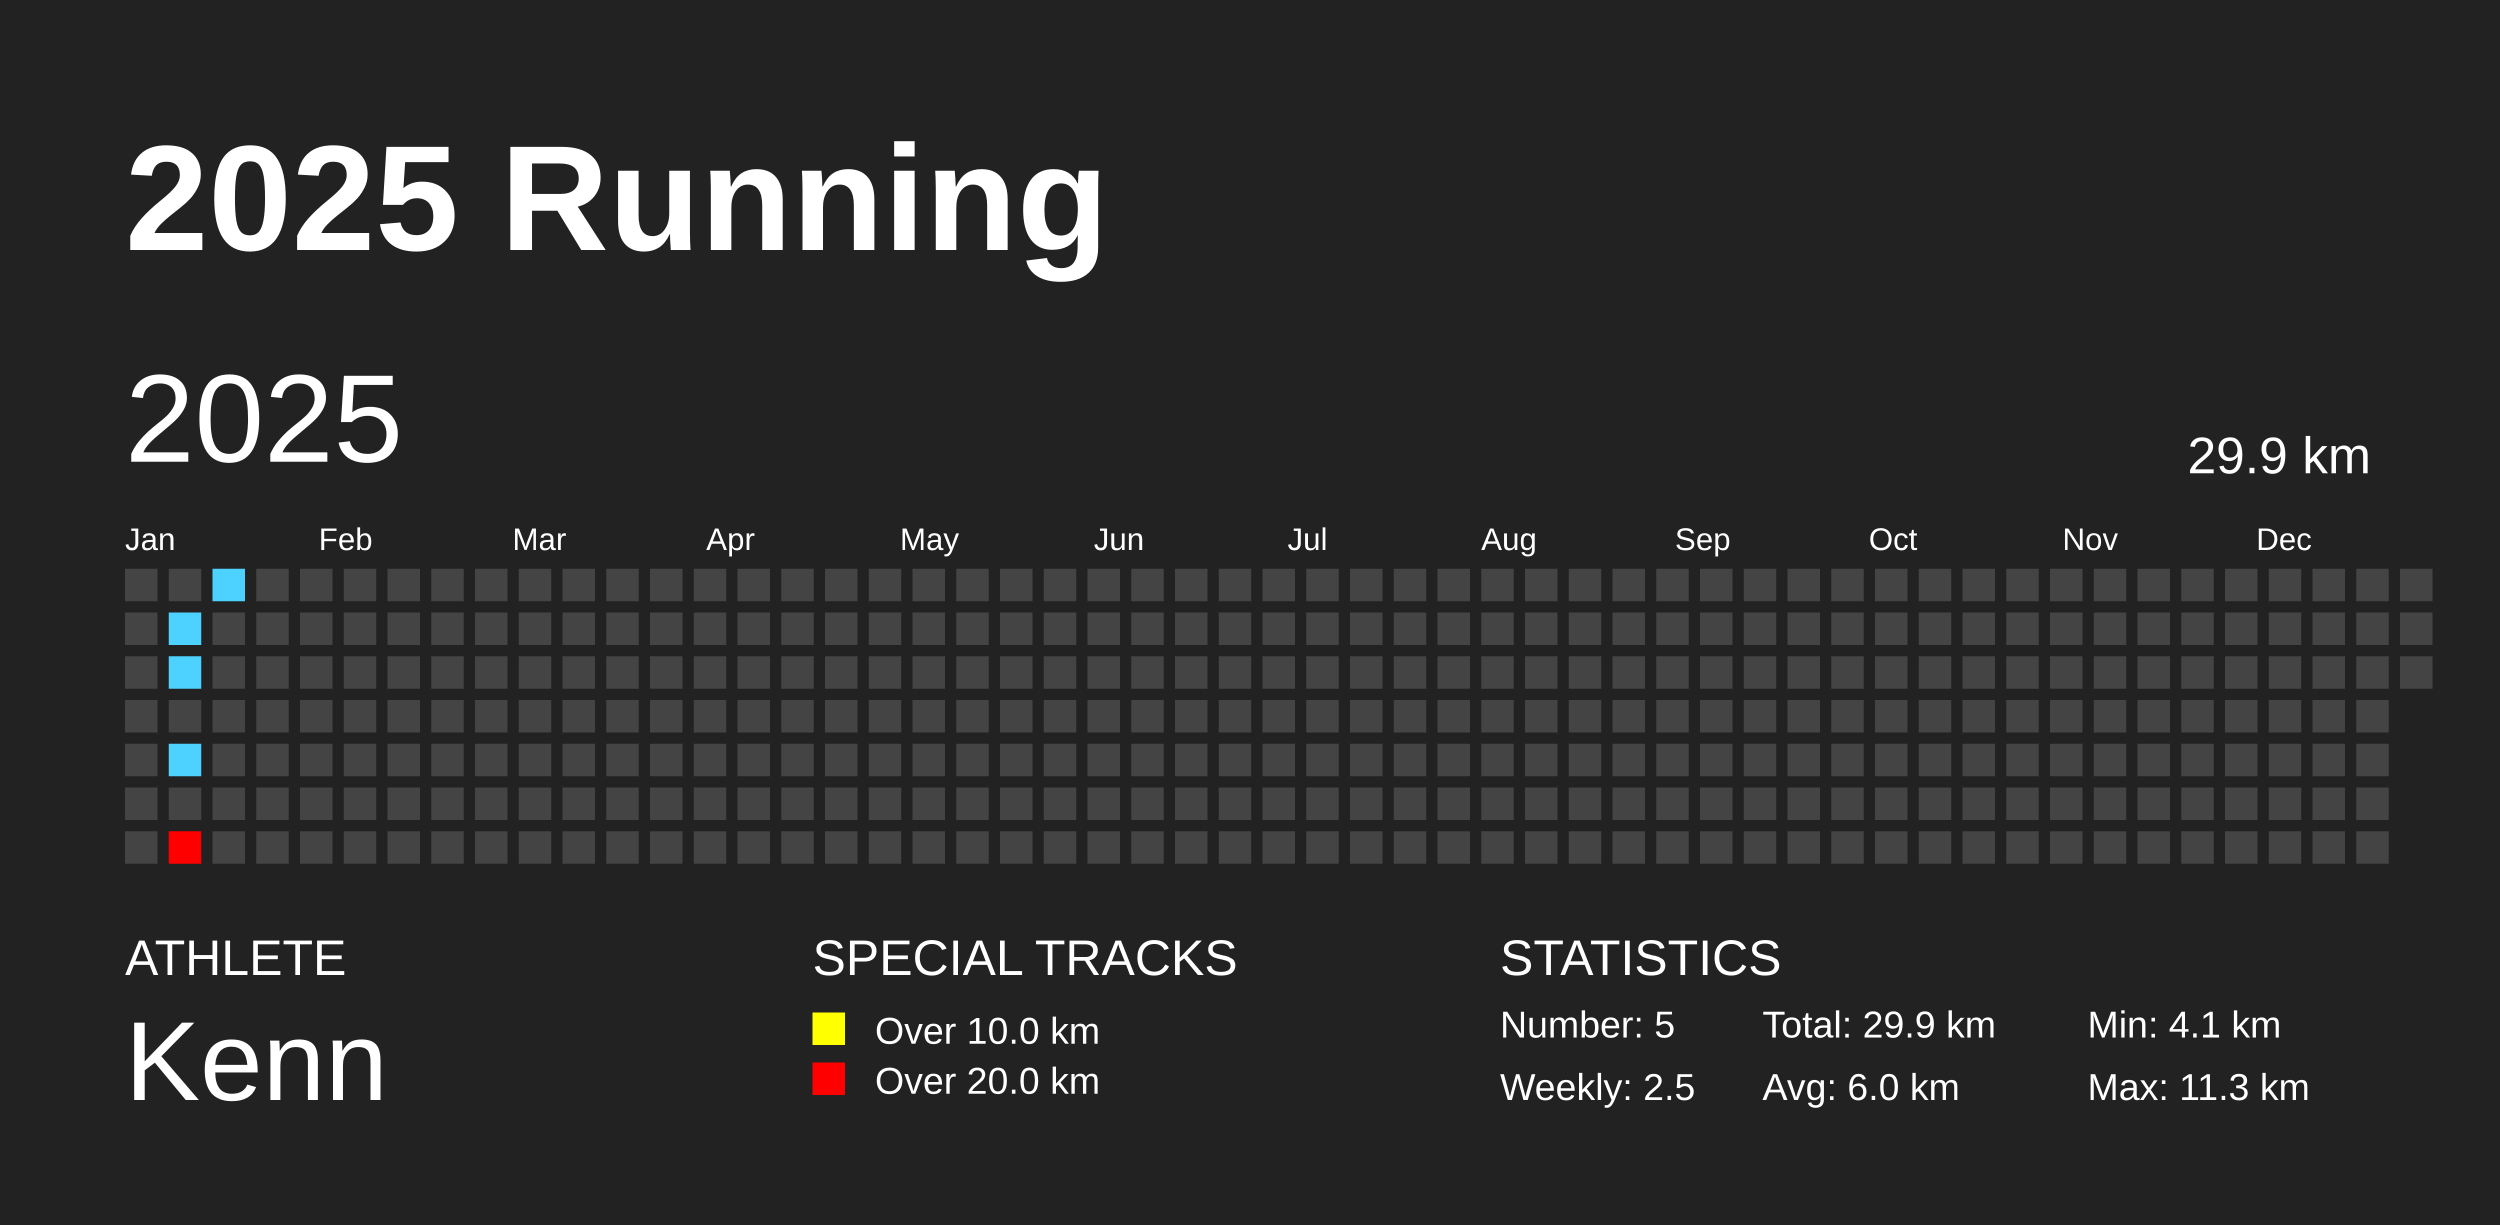
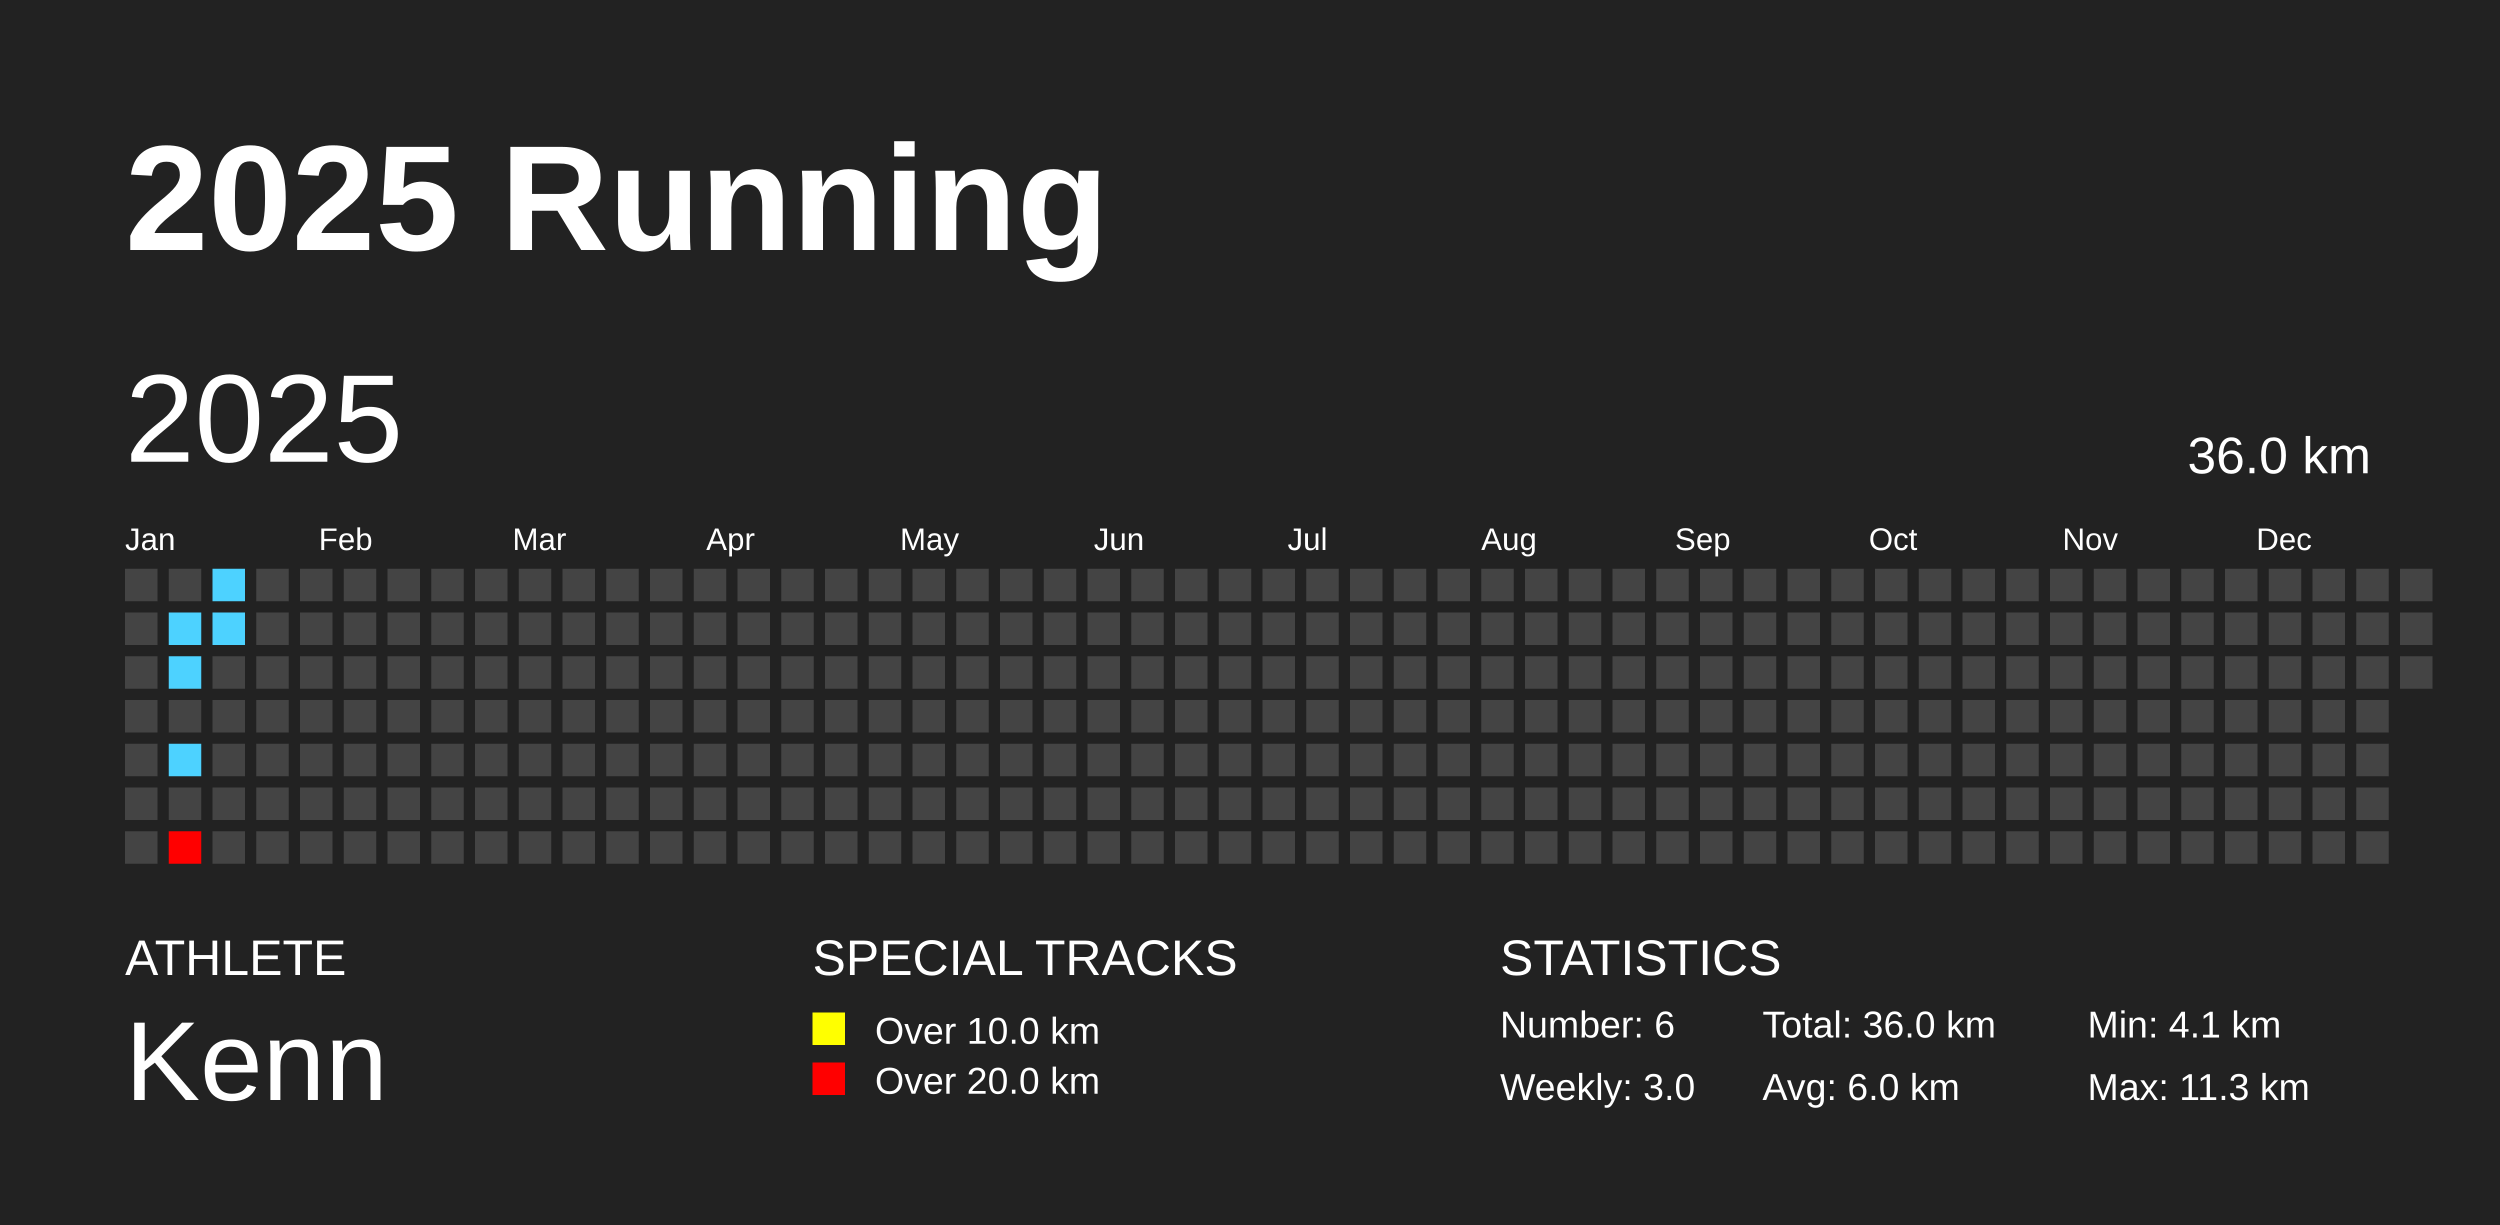
<svg xmlns="http://www.w3.org/2000/svg" baseProfile="full" height="98mm" version="1.1" viewBox="0,0,200,98" width="200mm">
  <defs />
  <rect fill="#222222" height="98" width="200" x="0" y="0" />
  <text fill="#FFFFFF" style="font-size:12px; font-family:Arial; font-weight:bold;" x="10" y="20">2025 Running</text>
  <text fill="#FFFFFF" style="font-size:4px; font-family:Arial" x="10" y="78">ATHLETE</text>
  <text fill="#FFFFFF" style="font-size:9px; font-family:Arial" x="10" y="88">Kenn</text>
  <text fill="#FFFFFF" style="font-size:4px; font-family:Arial" x="65" y="78">SPECIAL TRACKS</text>
  <rect fill="yellow" height="2.6" width="2.6" x="65" y="81" />
  <text fill="#FFFFFF" style="font-size:3px; font-family:Arial" x="70" y="83.5">Over 10.0 km</text>
  <rect fill="red" height="2.6" width="2.6" x="65" y="85" />
  <text fill="#FFFFFF" style="font-size:3px; font-family:Arial" x="70" y="87.5">Over 20.0 km</text>
  <text fill="#FFFFFF" style="font-size:4px; font-family:Arial" x="120" y="78">STATISTICS</text>
-   <text fill="#FFFFFF" style="font-size:3px; font-family:Arial" x="120" y="83">Number: 5</text>
-   <text fill="#FFFFFF" style="font-size:3px; font-family:Arial" x="120" y="88">Weekly: 2.5</text>
-   <text fill="#FFFFFF" style="font-size:3px; font-family:Arial" x="141" y="83">Total: 29.9 km</text>
+   <text fill="#FFFFFF" style="font-size:3px; font-family:Arial" x="120" y="83">Number: 6</text>
+   <text fill="#FFFFFF" style="font-size:3px; font-family:Arial" x="120" y="88">Weekly: 3.0</text>
+   <text fill="#FFFFFF" style="font-size:3px; font-family:Arial" x="141" y="83">Total: 36.0 km</text>
  <text fill="#FFFFFF" style="font-size:3px; font-family:Arial" x="141" y="88">Avg: 6.0 km</text>
  <text fill="#FFFFFF" style="font-size:3px; font-family:Arial" x="167" y="83">Min: 4.1 km</text>
  <text fill="#FFFFFF" style="font-size:3px; font-family:Arial" x="167" y="88">Max: 11.3 km</text>
  <text dominant-baseline="hanging" fill="#FFFFFF" style="font-size:10.0px; font-family:Arial;" x="10" y="30">2025</text>
-   <text dominant-baseline="hanging" fill="#FFFFFF" style="font-size:4.125px; font-family:Arial;" x="175" y="35">29.9 km</text>
+   <text dominant-baseline="hanging" fill="#FFFFFF" style="font-size:4.125px; font-family:Arial;" x="175" y="35">36.0 km</text>
  <text fill="#FFFFFF" style="font-size:2.5px; font-family:Arial" x="10.0" y="44">Jan</text>
  <text fill="#FFFFFF" style="font-size:2.5px; font-family:Arial" x="25.5" y="44">Feb</text>
  <text fill="#FFFFFF" style="font-size:2.5px; font-family:Arial" x="41.0" y="44">Mar</text>
  <text fill="#FFFFFF" style="font-size:2.5px; font-family:Arial" x="56.5" y="44">Apr</text>
  <text fill="#FFFFFF" style="font-size:2.5px; font-family:Arial" x="72.0" y="44">May</text>
  <text fill="#FFFFFF" style="font-size:2.5px; font-family:Arial" x="87.5" y="44">Jun</text>
  <text fill="#FFFFFF" style="font-size:2.5px; font-family:Arial" x="103.0" y="44">Jul</text>
  <text fill="#FFFFFF" style="font-size:2.5px; font-family:Arial" x="118.5" y="44">Aug</text>
  <text fill="#FFFFFF" style="font-size:2.5px; font-family:Arial" x="134.0" y="44">Sep</text>
  <text fill="#FFFFFF" style="font-size:2.5px; font-family:Arial" x="149.5" y="44">Oct</text>
  <text fill="#FFFFFF" style="font-size:2.5px; font-family:Arial" x="165.0" y="44">Nov</text>
  <text fill="#FFFFFF" style="font-size:2.5px; font-family:Arial" x="180.5" y="44">Dec</text>
  <rect fill="#444444" height="2.6" width="2.6" x="10.0" y="45.5" />
  <rect fill="#444444" height="2.6" width="2.6" x="10.0" y="49.0" />
  <rect fill="#444444" height="2.6" width="2.6" x="10.0" y="52.5" />
  <rect fill="#444444" height="2.6" width="2.6" x="10.0" y="56.0" />
  <rect fill="#444444" height="2.6" width="2.6" x="10.0" y="59.5" />
  <rect fill="#444444" height="2.6" width="2.6" x="10.0" y="63.0" />
  <rect fill="#444444" height="2.6" width="2.6" x="10.0" y="66.5" />
  <rect fill="#444444" height="2.6" width="2.6" x="13.5" y="45.5" />
  <rect fill="#4dd2ff" height="2.6" width="2.6" x="13.5" y="49.0" />
  <rect fill="#4dd2ff" height="2.6" width="2.6" x="13.5" y="52.5" />
  <rect fill="#444444" height="2.6" width="2.6" x="13.5" y="56.0" />
  <rect fill="#4dd2ff" height="2.6" width="2.6" x="13.5" y="59.5" />
  <rect fill="#444444" height="2.6" width="2.6" x="13.5" y="63.0" />
  <rect fill="#ff0000" height="2.6" width="2.6" x="13.5" y="66.5" />
  <rect fill="#4dd2ff" height="2.6" width="2.6" x="17.0" y="45.5" />
-   <rect fill="#444444" height="2.6" width="2.6" x="17.0" y="49.0" />
+   <rect fill="#4dd2ff" height="2.6" width="2.6" x="17.0" y="49.0" />
  <rect fill="#444444" height="2.6" width="2.6" x="17.0" y="52.5" />
  <rect fill="#444444" height="2.6" width="2.6" x="17.0" y="56.0" />
  <rect fill="#444444" height="2.6" width="2.6" x="17.0" y="59.5" />
  <rect fill="#444444" height="2.6" width="2.6" x="17.0" y="63.0" />
  <rect fill="#444444" height="2.6" width="2.6" x="17.0" y="66.5" />
  <rect fill="#444444" height="2.6" width="2.6" x="20.5" y="45.5" />
  <rect fill="#444444" height="2.6" width="2.6" x="20.5" y="49.0" />
  <rect fill="#444444" height="2.6" width="2.6" x="20.5" y="52.5" />
  <rect fill="#444444" height="2.6" width="2.6" x="20.5" y="56.0" />
  <rect fill="#444444" height="2.6" width="2.6" x="20.5" y="59.5" />
  <rect fill="#444444" height="2.6" width="2.6" x="20.5" y="63.0" />
  <rect fill="#444444" height="2.6" width="2.6" x="20.5" y="66.5" />
  <rect fill="#444444" height="2.6" width="2.6" x="24.0" y="45.5" />
  <rect fill="#444444" height="2.6" width="2.6" x="24.0" y="49.0" />
  <rect fill="#444444" height="2.6" width="2.6" x="24.0" y="52.5" />
  <rect fill="#444444" height="2.6" width="2.6" x="24.0" y="56.0" />
  <rect fill="#444444" height="2.6" width="2.6" x="24.0" y="59.5" />
  <rect fill="#444444" height="2.6" width="2.6" x="24.0" y="63.0" />
  <rect fill="#444444" height="2.6" width="2.6" x="24.0" y="66.5" />
  <rect fill="#444444" height="2.6" width="2.6" x="27.5" y="45.5" />
  <rect fill="#444444" height="2.6" width="2.6" x="27.5" y="49.0" />
  <rect fill="#444444" height="2.6" width="2.6" x="27.5" y="52.5" />
  <rect fill="#444444" height="2.6" width="2.6" x="27.5" y="56.0" />
  <rect fill="#444444" height="2.6" width="2.6" x="27.5" y="59.5" />
  <rect fill="#444444" height="2.6" width="2.6" x="27.5" y="63.0" />
  <rect fill="#444444" height="2.6" width="2.6" x="27.5" y="66.5" />
  <rect fill="#444444" height="2.6" width="2.6" x="31.0" y="45.5" />
  <rect fill="#444444" height="2.6" width="2.6" x="31.0" y="49.0" />
  <rect fill="#444444" height="2.6" width="2.6" x="31.0" y="52.5" />
  <rect fill="#444444" height="2.6" width="2.6" x="31.0" y="56.0" />
  <rect fill="#444444" height="2.6" width="2.6" x="31.0" y="59.5" />
  <rect fill="#444444" height="2.6" width="2.6" x="31.0" y="63.0" />
  <rect fill="#444444" height="2.6" width="2.6" x="31.0" y="66.5" />
  <rect fill="#444444" height="2.6" width="2.6" x="34.5" y="45.5" />
  <rect fill="#444444" height="2.6" width="2.6" x="34.5" y="49.0" />
  <rect fill="#444444" height="2.6" width="2.6" x="34.5" y="52.5" />
  <rect fill="#444444" height="2.6" width="2.6" x="34.5" y="56.0" />
  <rect fill="#444444" height="2.6" width="2.6" x="34.5" y="59.5" />
  <rect fill="#444444" height="2.6" width="2.6" x="34.5" y="63.0" />
  <rect fill="#444444" height="2.6" width="2.6" x="34.5" y="66.5" />
  <rect fill="#444444" height="2.6" width="2.6" x="38.0" y="45.5" />
  <rect fill="#444444" height="2.6" width="2.6" x="38.0" y="49.0" />
  <rect fill="#444444" height="2.6" width="2.6" x="38.0" y="52.5" />
  <rect fill="#444444" height="2.6" width="2.6" x="38.0" y="56.0" />
  <rect fill="#444444" height="2.6" width="2.6" x="38.0" y="59.5" />
  <rect fill="#444444" height="2.6" width="2.6" x="38.0" y="63.0" />
  <rect fill="#444444" height="2.6" width="2.6" x="38.0" y="66.5" />
  <rect fill="#444444" height="2.6" width="2.6" x="41.5" y="45.5" />
  <rect fill="#444444" height="2.6" width="2.6" x="41.5" y="49.0" />
  <rect fill="#444444" height="2.6" width="2.6" x="41.5" y="52.5" />
  <rect fill="#444444" height="2.6" width="2.6" x="41.5" y="56.0" />
  <rect fill="#444444" height="2.6" width="2.6" x="41.5" y="59.5" />
  <rect fill="#444444" height="2.6" width="2.6" x="41.5" y="63.0" />
  <rect fill="#444444" height="2.6" width="2.6" x="41.5" y="66.5" />
  <rect fill="#444444" height="2.6" width="2.6" x="45.0" y="45.5" />
  <rect fill="#444444" height="2.6" width="2.6" x="45.0" y="49.0" />
  <rect fill="#444444" height="2.6" width="2.6" x="45.0" y="52.5" />
  <rect fill="#444444" height="2.6" width="2.6" x="45.0" y="56.0" />
  <rect fill="#444444" height="2.6" width="2.6" x="45.0" y="59.5" />
  <rect fill="#444444" height="2.6" width="2.6" x="45.0" y="63.0" />
  <rect fill="#444444" height="2.6" width="2.6" x="45.0" y="66.5" />
  <rect fill="#444444" height="2.6" width="2.6" x="48.5" y="45.5" />
  <rect fill="#444444" height="2.6" width="2.6" x="48.5" y="49.0" />
  <rect fill="#444444" height="2.6" width="2.6" x="48.5" y="52.5" />
  <rect fill="#444444" height="2.6" width="2.6" x="48.5" y="56.0" />
  <rect fill="#444444" height="2.6" width="2.6" x="48.5" y="59.5" />
  <rect fill="#444444" height="2.6" width="2.6" x="48.5" y="63.0" />
  <rect fill="#444444" height="2.6" width="2.6" x="48.5" y="66.5" />
  <rect fill="#444444" height="2.6" width="2.6" x="52.0" y="45.5" />
  <rect fill="#444444" height="2.6" width="2.6" x="52.0" y="49.0" />
  <rect fill="#444444" height="2.6" width="2.6" x="52.0" y="52.5" />
  <rect fill="#444444" height="2.6" width="2.6" x="52.0" y="56.0" />
  <rect fill="#444444" height="2.6" width="2.6" x="52.0" y="59.5" />
  <rect fill="#444444" height="2.6" width="2.6" x="52.0" y="63.0" />
  <rect fill="#444444" height="2.6" width="2.6" x="52.0" y="66.5" />
  <rect fill="#444444" height="2.6" width="2.6" x="55.5" y="45.5" />
  <rect fill="#444444" height="2.6" width="2.6" x="55.5" y="49.0" />
  <rect fill="#444444" height="2.6" width="2.6" x="55.5" y="52.5" />
  <rect fill="#444444" height="2.6" width="2.6" x="55.5" y="56.0" />
  <rect fill="#444444" height="2.6" width="2.6" x="55.5" y="59.5" />
  <rect fill="#444444" height="2.6" width="2.6" x="55.5" y="63.0" />
  <rect fill="#444444" height="2.6" width="2.6" x="55.5" y="66.5" />
  <rect fill="#444444" height="2.6" width="2.6" x="59.0" y="45.5" />
  <rect fill="#444444" height="2.6" width="2.6" x="59.0" y="49.0" />
  <rect fill="#444444" height="2.6" width="2.6" x="59.0" y="52.5" />
  <rect fill="#444444" height="2.6" width="2.6" x="59.0" y="56.0" />
  <rect fill="#444444" height="2.6" width="2.6" x="59.0" y="59.5" />
  <rect fill="#444444" height="2.6" width="2.6" x="59.0" y="63.0" />
  <rect fill="#444444" height="2.6" width="2.6" x="59.0" y="66.5" />
  <rect fill="#444444" height="2.6" width="2.6" x="62.5" y="45.5" />
  <rect fill="#444444" height="2.6" width="2.6" x="62.5" y="49.0" />
  <rect fill="#444444" height="2.6" width="2.6" x="62.5" y="52.5" />
  <rect fill="#444444" height="2.6" width="2.6" x="62.5" y="56.0" />
  <rect fill="#444444" height="2.6" width="2.6" x="62.5" y="59.5" />
  <rect fill="#444444" height="2.6" width="2.6" x="62.5" y="63.0" />
  <rect fill="#444444" height="2.6" width="2.6" x="62.5" y="66.5" />
  <rect fill="#444444" height="2.6" width="2.6" x="66.0" y="45.5" />
  <rect fill="#444444" height="2.6" width="2.6" x="66.0" y="49.0" />
  <rect fill="#444444" height="2.6" width="2.6" x="66.0" y="52.5" />
  <rect fill="#444444" height="2.6" width="2.6" x="66.0" y="56.0" />
  <rect fill="#444444" height="2.6" width="2.6" x="66.0" y="59.5" />
  <rect fill="#444444" height="2.6" width="2.6" x="66.0" y="63.0" />
  <rect fill="#444444" height="2.6" width="2.6" x="66.0" y="66.5" />
  <rect fill="#444444" height="2.6" width="2.6" x="69.5" y="45.5" />
  <rect fill="#444444" height="2.6" width="2.6" x="69.5" y="49.0" />
  <rect fill="#444444" height="2.6" width="2.6" x="69.5" y="52.5" />
  <rect fill="#444444" height="2.6" width="2.6" x="69.5" y="56.0" />
  <rect fill="#444444" height="2.6" width="2.6" x="69.5" y="59.5" />
  <rect fill="#444444" height="2.6" width="2.6" x="69.5" y="63.0" />
  <rect fill="#444444" height="2.6" width="2.6" x="69.5" y="66.5" />
  <rect fill="#444444" height="2.6" width="2.6" x="73.0" y="45.5" />
  <rect fill="#444444" height="2.6" width="2.6" x="73.0" y="49.0" />
  <rect fill="#444444" height="2.6" width="2.6" x="73.0" y="52.5" />
  <rect fill="#444444" height="2.6" width="2.6" x="73.0" y="56.0" />
  <rect fill="#444444" height="2.6" width="2.6" x="73.0" y="59.5" />
  <rect fill="#444444" height="2.6" width="2.6" x="73.0" y="63.0" />
  <rect fill="#444444" height="2.6" width="2.6" x="73.0" y="66.5" />
  <rect fill="#444444" height="2.6" width="2.6" x="76.5" y="45.5" />
  <rect fill="#444444" height="2.6" width="2.6" x="76.5" y="49.0" />
  <rect fill="#444444" height="2.6" width="2.6" x="76.5" y="52.5" />
  <rect fill="#444444" height="2.6" width="2.6" x="76.5" y="56.0" />
  <rect fill="#444444" height="2.6" width="2.6" x="76.5" y="59.5" />
  <rect fill="#444444" height="2.6" width="2.6" x="76.5" y="63.0" />
  <rect fill="#444444" height="2.6" width="2.6" x="76.5" y="66.5" />
  <rect fill="#444444" height="2.6" width="2.6" x="80.0" y="45.5" />
  <rect fill="#444444" height="2.6" width="2.6" x="80.0" y="49.0" />
  <rect fill="#444444" height="2.6" width="2.6" x="80.0" y="52.5" />
  <rect fill="#444444" height="2.6" width="2.6" x="80.0" y="56.0" />
  <rect fill="#444444" height="2.6" width="2.6" x="80.0" y="59.5" />
  <rect fill="#444444" height="2.6" width="2.6" x="80.0" y="63.0" />
  <rect fill="#444444" height="2.6" width="2.6" x="80.0" y="66.5" />
  <rect fill="#444444" height="2.6" width="2.6" x="83.5" y="45.5" />
  <rect fill="#444444" height="2.6" width="2.6" x="83.5" y="49.0" />
  <rect fill="#444444" height="2.6" width="2.6" x="83.5" y="52.5" />
  <rect fill="#444444" height="2.6" width="2.6" x="83.5" y="56.0" />
  <rect fill="#444444" height="2.6" width="2.6" x="83.5" y="59.5" />
  <rect fill="#444444" height="2.6" width="2.6" x="83.5" y="63.0" />
  <rect fill="#444444" height="2.6" width="2.6" x="83.5" y="66.5" />
  <rect fill="#444444" height="2.6" width="2.6" x="87.0" y="45.5" />
  <rect fill="#444444" height="2.6" width="2.6" x="87.0" y="49.0" />
  <rect fill="#444444" height="2.6" width="2.6" x="87.0" y="52.5" />
  <rect fill="#444444" height="2.6" width="2.6" x="87.0" y="56.0" />
  <rect fill="#444444" height="2.6" width="2.6" x="87.0" y="59.5" />
  <rect fill="#444444" height="2.6" width="2.6" x="87.0" y="63.0" />
  <rect fill="#444444" height="2.6" width="2.6" x="87.0" y="66.5" />
  <rect fill="#444444" height="2.6" width="2.6" x="90.5" y="45.5" />
  <rect fill="#444444" height="2.6" width="2.6" x="90.5" y="49.0" />
  <rect fill="#444444" height="2.6" width="2.6" x="90.5" y="52.5" />
  <rect fill="#444444" height="2.6" width="2.6" x="90.5" y="56.0" />
  <rect fill="#444444" height="2.6" width="2.6" x="90.5" y="59.5" />
  <rect fill="#444444" height="2.6" width="2.6" x="90.5" y="63.0" />
  <rect fill="#444444" height="2.6" width="2.6" x="90.5" y="66.5" />
  <rect fill="#444444" height="2.6" width="2.6" x="94.0" y="45.5" />
  <rect fill="#444444" height="2.6" width="2.6" x="94.0" y="49.0" />
  <rect fill="#444444" height="2.6" width="2.6" x="94.0" y="52.5" />
  <rect fill="#444444" height="2.6" width="2.6" x="94.0" y="56.0" />
  <rect fill="#444444" height="2.6" width="2.6" x="94.0" y="59.5" />
  <rect fill="#444444" height="2.6" width="2.6" x="94.0" y="63.0" />
  <rect fill="#444444" height="2.6" width="2.6" x="94.0" y="66.5" />
  <rect fill="#444444" height="2.6" width="2.6" x="97.5" y="45.5" />
  <rect fill="#444444" height="2.6" width="2.6" x="97.5" y="49.0" />
  <rect fill="#444444" height="2.6" width="2.6" x="97.5" y="52.5" />
  <rect fill="#444444" height="2.6" width="2.6" x="97.5" y="56.0" />
  <rect fill="#444444" height="2.6" width="2.6" x="97.5" y="59.5" />
  <rect fill="#444444" height="2.6" width="2.6" x="97.5" y="63.0" />
  <rect fill="#444444" height="2.6" width="2.6" x="97.5" y="66.5" />
  <rect fill="#444444" height="2.6" width="2.6" x="101.0" y="45.5" />
  <rect fill="#444444" height="2.6" width="2.6" x="101.0" y="49.0" />
  <rect fill="#444444" height="2.6" width="2.6" x="101.0" y="52.5" />
  <rect fill="#444444" height="2.6" width="2.6" x="101.0" y="56.0" />
  <rect fill="#444444" height="2.6" width="2.6" x="101.0" y="59.5" />
  <rect fill="#444444" height="2.6" width="2.6" x="101.0" y="63.0" />
  <rect fill="#444444" height="2.6" width="2.6" x="101.0" y="66.5" />
  <rect fill="#444444" height="2.6" width="2.6" x="104.5" y="45.5" />
  <rect fill="#444444" height="2.6" width="2.6" x="104.5" y="49.0" />
  <rect fill="#444444" height="2.6" width="2.6" x="104.5" y="52.5" />
  <rect fill="#444444" height="2.6" width="2.6" x="104.5" y="56.0" />
  <rect fill="#444444" height="2.6" width="2.6" x="104.5" y="59.5" />
  <rect fill="#444444" height="2.6" width="2.6" x="104.5" y="63.0" />
  <rect fill="#444444" height="2.6" width="2.6" x="104.5" y="66.5" />
  <rect fill="#444444" height="2.6" width="2.6" x="108.0" y="45.5" />
  <rect fill="#444444" height="2.6" width="2.6" x="108.0" y="49.0" />
  <rect fill="#444444" height="2.6" width="2.6" x="108.0" y="52.5" />
  <rect fill="#444444" height="2.6" width="2.6" x="108.0" y="56.0" />
  <rect fill="#444444" height="2.6" width="2.6" x="108.0" y="59.5" />
  <rect fill="#444444" height="2.6" width="2.6" x="108.0" y="63.0" />
  <rect fill="#444444" height="2.6" width="2.6" x="108.0" y="66.5" />
  <rect fill="#444444" height="2.6" width="2.6" x="111.5" y="45.5" />
  <rect fill="#444444" height="2.6" width="2.6" x="111.5" y="49.0" />
  <rect fill="#444444" height="2.6" width="2.6" x="111.5" y="52.5" />
  <rect fill="#444444" height="2.6" width="2.6" x="111.5" y="56.0" />
  <rect fill="#444444" height="2.6" width="2.6" x="111.5" y="59.5" />
  <rect fill="#444444" height="2.6" width="2.6" x="111.5" y="63.0" />
  <rect fill="#444444" height="2.6" width="2.6" x="111.5" y="66.5" />
  <rect fill="#444444" height="2.6" width="2.6" x="115.0" y="45.5" />
  <rect fill="#444444" height="2.6" width="2.6" x="115.0" y="49.0" />
  <rect fill="#444444" height="2.6" width="2.6" x="115.0" y="52.5" />
  <rect fill="#444444" height="2.6" width="2.6" x="115.0" y="56.0" />
  <rect fill="#444444" height="2.6" width="2.6" x="115.0" y="59.5" />
  <rect fill="#444444" height="2.6" width="2.6" x="115.0" y="63.0" />
  <rect fill="#444444" height="2.6" width="2.6" x="115.0" y="66.5" />
  <rect fill="#444444" height="2.6" width="2.6" x="118.5" y="45.5" />
  <rect fill="#444444" height="2.6" width="2.6" x="118.5" y="49.0" />
  <rect fill="#444444" height="2.6" width="2.6" x="118.5" y="52.5" />
  <rect fill="#444444" height="2.6" width="2.6" x="118.5" y="56.0" />
  <rect fill="#444444" height="2.6" width="2.6" x="118.5" y="59.5" />
  <rect fill="#444444" height="2.6" width="2.6" x="118.5" y="63.0" />
  <rect fill="#444444" height="2.6" width="2.6" x="118.5" y="66.5" />
  <rect fill="#444444" height="2.6" width="2.6" x="122.0" y="45.5" />
  <rect fill="#444444" height="2.6" width="2.6" x="122.0" y="49.0" />
  <rect fill="#444444" height="2.6" width="2.6" x="122.0" y="52.5" />
  <rect fill="#444444" height="2.6" width="2.6" x="122.0" y="56.0" />
  <rect fill="#444444" height="2.6" width="2.6" x="122.0" y="59.5" />
  <rect fill="#444444" height="2.6" width="2.6" x="122.0" y="63.0" />
  <rect fill="#444444" height="2.6" width="2.6" x="122.0" y="66.5" />
  <rect fill="#444444" height="2.6" width="2.6" x="125.5" y="45.5" />
  <rect fill="#444444" height="2.6" width="2.6" x="125.5" y="49.0" />
  <rect fill="#444444" height="2.6" width="2.6" x="125.5" y="52.5" />
  <rect fill="#444444" height="2.6" width="2.6" x="125.5" y="56.0" />
  <rect fill="#444444" height="2.6" width="2.6" x="125.5" y="59.5" />
  <rect fill="#444444" height="2.6" width="2.6" x="125.5" y="63.0" />
  <rect fill="#444444" height="2.6" width="2.6" x="125.5" y="66.5" />
  <rect fill="#444444" height="2.6" width="2.6" x="129.0" y="45.5" />
  <rect fill="#444444" height="2.6" width="2.6" x="129.0" y="49.0" />
  <rect fill="#444444" height="2.6" width="2.6" x="129.0" y="52.5" />
  <rect fill="#444444" height="2.6" width="2.6" x="129.0" y="56.0" />
  <rect fill="#444444" height="2.6" width="2.6" x="129.0" y="59.5" />
  <rect fill="#444444" height="2.6" width="2.6" x="129.0" y="63.0" />
  <rect fill="#444444" height="2.6" width="2.6" x="129.0" y="66.5" />
  <rect fill="#444444" height="2.6" width="2.6" x="132.5" y="45.5" />
  <rect fill="#444444" height="2.6" width="2.6" x="132.5" y="49.0" />
  <rect fill="#444444" height="2.6" width="2.6" x="132.5" y="52.5" />
  <rect fill="#444444" height="2.6" width="2.6" x="132.5" y="56.0" />
  <rect fill="#444444" height="2.6" width="2.6" x="132.5" y="59.5" />
  <rect fill="#444444" height="2.6" width="2.6" x="132.5" y="63.0" />
  <rect fill="#444444" height="2.6" width="2.6" x="132.5" y="66.5" />
  <rect fill="#444444" height="2.6" width="2.6" x="136.0" y="45.5" />
  <rect fill="#444444" height="2.6" width="2.6" x="136.0" y="49.0" />
  <rect fill="#444444" height="2.6" width="2.6" x="136.0" y="52.5" />
  <rect fill="#444444" height="2.6" width="2.6" x="136.0" y="56.0" />
  <rect fill="#444444" height="2.6" width="2.6" x="136.0" y="59.5" />
  <rect fill="#444444" height="2.6" width="2.6" x="136.0" y="63.0" />
  <rect fill="#444444" height="2.6" width="2.6" x="136.0" y="66.5" />
  <rect fill="#444444" height="2.6" width="2.6" x="139.5" y="45.5" />
  <rect fill="#444444" height="2.6" width="2.6" x="139.5" y="49.0" />
  <rect fill="#444444" height="2.6" width="2.6" x="139.5" y="52.5" />
  <rect fill="#444444" height="2.6" width="2.6" x="139.5" y="56.0" />
  <rect fill="#444444" height="2.6" width="2.6" x="139.5" y="59.5" />
  <rect fill="#444444" height="2.6" width="2.6" x="139.5" y="63.0" />
  <rect fill="#444444" height="2.6" width="2.6" x="139.5" y="66.5" />
  <rect fill="#444444" height="2.6" width="2.6" x="143.0" y="45.5" />
  <rect fill="#444444" height="2.6" width="2.6" x="143.0" y="49.0" />
  <rect fill="#444444" height="2.6" width="2.6" x="143.0" y="52.5" />
  <rect fill="#444444" height="2.6" width="2.6" x="143.0" y="56.0" />
  <rect fill="#444444" height="2.6" width="2.6" x="143.0" y="59.5" />
  <rect fill="#444444" height="2.6" width="2.6" x="143.0" y="63.0" />
  <rect fill="#444444" height="2.6" width="2.6" x="143.0" y="66.5" />
  <rect fill="#444444" height="2.6" width="2.6" x="146.5" y="45.5" />
  <rect fill="#444444" height="2.6" width="2.6" x="146.5" y="49.0" />
  <rect fill="#444444" height="2.6" width="2.6" x="146.5" y="52.5" />
  <rect fill="#444444" height="2.6" width="2.6" x="146.5" y="56.0" />
  <rect fill="#444444" height="2.6" width="2.6" x="146.5" y="59.5" />
  <rect fill="#444444" height="2.6" width="2.6" x="146.5" y="63.0" />
  <rect fill="#444444" height="2.6" width="2.6" x="146.5" y="66.5" />
  <rect fill="#444444" height="2.6" width="2.6" x="150.0" y="45.5" />
  <rect fill="#444444" height="2.6" width="2.6" x="150.0" y="49.0" />
  <rect fill="#444444" height="2.6" width="2.6" x="150.0" y="52.5" />
  <rect fill="#444444" height="2.6" width="2.6" x="150.0" y="56.0" />
  <rect fill="#444444" height="2.6" width="2.6" x="150.0" y="59.5" />
  <rect fill="#444444" height="2.6" width="2.6" x="150.0" y="63.0" />
  <rect fill="#444444" height="2.6" width="2.6" x="150.0" y="66.5" />
  <rect fill="#444444" height="2.6" width="2.6" x="153.5" y="45.5" />
  <rect fill="#444444" height="2.6" width="2.6" x="153.5" y="49.0" />
  <rect fill="#444444" height="2.6" width="2.6" x="153.5" y="52.5" />
  <rect fill="#444444" height="2.6" width="2.6" x="153.5" y="56.0" />
  <rect fill="#444444" height="2.6" width="2.6" x="153.5" y="59.5" />
  <rect fill="#444444" height="2.6" width="2.6" x="153.5" y="63.0" />
  <rect fill="#444444" height="2.6" width="2.6" x="153.5" y="66.5" />
  <rect fill="#444444" height="2.6" width="2.6" x="157.0" y="45.5" />
  <rect fill="#444444" height="2.6" width="2.6" x="157.0" y="49.0" />
  <rect fill="#444444" height="2.6" width="2.6" x="157.0" y="52.5" />
  <rect fill="#444444" height="2.6" width="2.6" x="157.0" y="56.0" />
  <rect fill="#444444" height="2.6" width="2.6" x="157.0" y="59.5" />
  <rect fill="#444444" height="2.6" width="2.6" x="157.0" y="63.0" />
  <rect fill="#444444" height="2.6" width="2.6" x="157.0" y="66.5" />
  <rect fill="#444444" height="2.6" width="2.6" x="160.5" y="45.5" />
  <rect fill="#444444" height="2.6" width="2.6" x="160.5" y="49.0" />
  <rect fill="#444444" height="2.6" width="2.6" x="160.5" y="52.5" />
  <rect fill="#444444" height="2.6" width="2.6" x="160.5" y="56.0" />
  <rect fill="#444444" height="2.6" width="2.6" x="160.5" y="59.5" />
  <rect fill="#444444" height="2.6" width="2.6" x="160.5" y="63.0" />
  <rect fill="#444444" height="2.6" width="2.6" x="160.5" y="66.5" />
  <rect fill="#444444" height="2.6" width="2.6" x="164.0" y="45.5" />
  <rect fill="#444444" height="2.6" width="2.6" x="164.0" y="49.0" />
  <rect fill="#444444" height="2.6" width="2.6" x="164.0" y="52.5" />
  <rect fill="#444444" height="2.6" width="2.6" x="164.0" y="56.0" />
  <rect fill="#444444" height="2.6" width="2.6" x="164.0" y="59.5" />
  <rect fill="#444444" height="2.6" width="2.6" x="164.0" y="63.0" />
  <rect fill="#444444" height="2.6" width="2.6" x="164.0" y="66.5" />
  <rect fill="#444444" height="2.6" width="2.6" x="167.5" y="45.5" />
  <rect fill="#444444" height="2.6" width="2.6" x="167.5" y="49.0" />
  <rect fill="#444444" height="2.6" width="2.6" x="167.5" y="52.5" />
  <rect fill="#444444" height="2.6" width="2.6" x="167.5" y="56.0" />
  <rect fill="#444444" height="2.6" width="2.6" x="167.5" y="59.5" />
  <rect fill="#444444" height="2.6" width="2.6" x="167.5" y="63.0" />
  <rect fill="#444444" height="2.6" width="2.6" x="167.5" y="66.5" />
  <rect fill="#444444" height="2.6" width="2.6" x="171.0" y="45.5" />
  <rect fill="#444444" height="2.6" width="2.6" x="171.0" y="49.0" />
  <rect fill="#444444" height="2.6" width="2.6" x="171.0" y="52.5" />
  <rect fill="#444444" height="2.6" width="2.6" x="171.0" y="56.0" />
  <rect fill="#444444" height="2.6" width="2.6" x="171.0" y="59.5" />
  <rect fill="#444444" height="2.6" width="2.6" x="171.0" y="63.0" />
  <rect fill="#444444" height="2.6" width="2.6" x="171.0" y="66.5" />
  <rect fill="#444444" height="2.6" width="2.6" x="174.5" y="45.5" />
  <rect fill="#444444" height="2.6" width="2.6" x="174.5" y="49.0" />
  <rect fill="#444444" height="2.6" width="2.6" x="174.5" y="52.5" />
  <rect fill="#444444" height="2.6" width="2.6" x="174.5" y="56.0" />
  <rect fill="#444444" height="2.6" width="2.6" x="174.5" y="59.5" />
  <rect fill="#444444" height="2.6" width="2.6" x="174.5" y="63.0" />
  <rect fill="#444444" height="2.6" width="2.6" x="174.5" y="66.5" />
  <rect fill="#444444" height="2.6" width="2.6" x="178.0" y="45.5" />
  <rect fill="#444444" height="2.6" width="2.6" x="178.0" y="49.0" />
  <rect fill="#444444" height="2.6" width="2.6" x="178.0" y="52.5" />
  <rect fill="#444444" height="2.6" width="2.6" x="178.0" y="56.0" />
  <rect fill="#444444" height="2.6" width="2.6" x="178.0" y="59.5" />
  <rect fill="#444444" height="2.6" width="2.6" x="178.0" y="63.0" />
  <rect fill="#444444" height="2.6" width="2.6" x="178.0" y="66.5" />
  <rect fill="#444444" height="2.6" width="2.6" x="181.5" y="45.5" />
  <rect fill="#444444" height="2.6" width="2.6" x="181.5" y="49.0" />
  <rect fill="#444444" height="2.6" width="2.6" x="181.5" y="52.5" />
  <rect fill="#444444" height="2.6" width="2.6" x="181.5" y="56.0" />
  <rect fill="#444444" height="2.6" width="2.6" x="181.5" y="59.5" />
  <rect fill="#444444" height="2.6" width="2.6" x="181.5" y="63.0" />
  <rect fill="#444444" height="2.6" width="2.6" x="181.5" y="66.5" />
  <rect fill="#444444" height="2.6" width="2.6" x="185.0" y="45.5" />
  <rect fill="#444444" height="2.6" width="2.6" x="185.0" y="49.0" />
  <rect fill="#444444" height="2.6" width="2.6" x="185.0" y="52.5" />
  <rect fill="#444444" height="2.6" width="2.6" x="185.0" y="56.0" />
  <rect fill="#444444" height="2.6" width="2.6" x="185.0" y="59.5" />
  <rect fill="#444444" height="2.6" width="2.6" x="185.0" y="63.0" />
  <rect fill="#444444" height="2.6" width="2.6" x="185.0" y="66.5" />
  <rect fill="#444444" height="2.6" width="2.6" x="188.5" y="45.5" />
  <rect fill="#444444" height="2.6" width="2.6" x="188.5" y="49.0" />
  <rect fill="#444444" height="2.6" width="2.6" x="188.5" y="52.5" />
  <rect fill="#444444" height="2.6" width="2.6" x="188.5" y="56.0" />
  <rect fill="#444444" height="2.6" width="2.6" x="188.5" y="59.5" />
  <rect fill="#444444" height="2.6" width="2.6" x="188.5" y="63.0" />
  <rect fill="#444444" height="2.6" width="2.6" x="188.5" y="66.5" />
  <rect fill="#444444" height="2.6" width="2.6" x="192.0" y="45.5" />
  <rect fill="#444444" height="2.6" width="2.6" x="192.0" y="49.0" />
  <rect fill="#444444" height="2.6" width="2.6" x="192.0" y="52.5" />
</svg>
